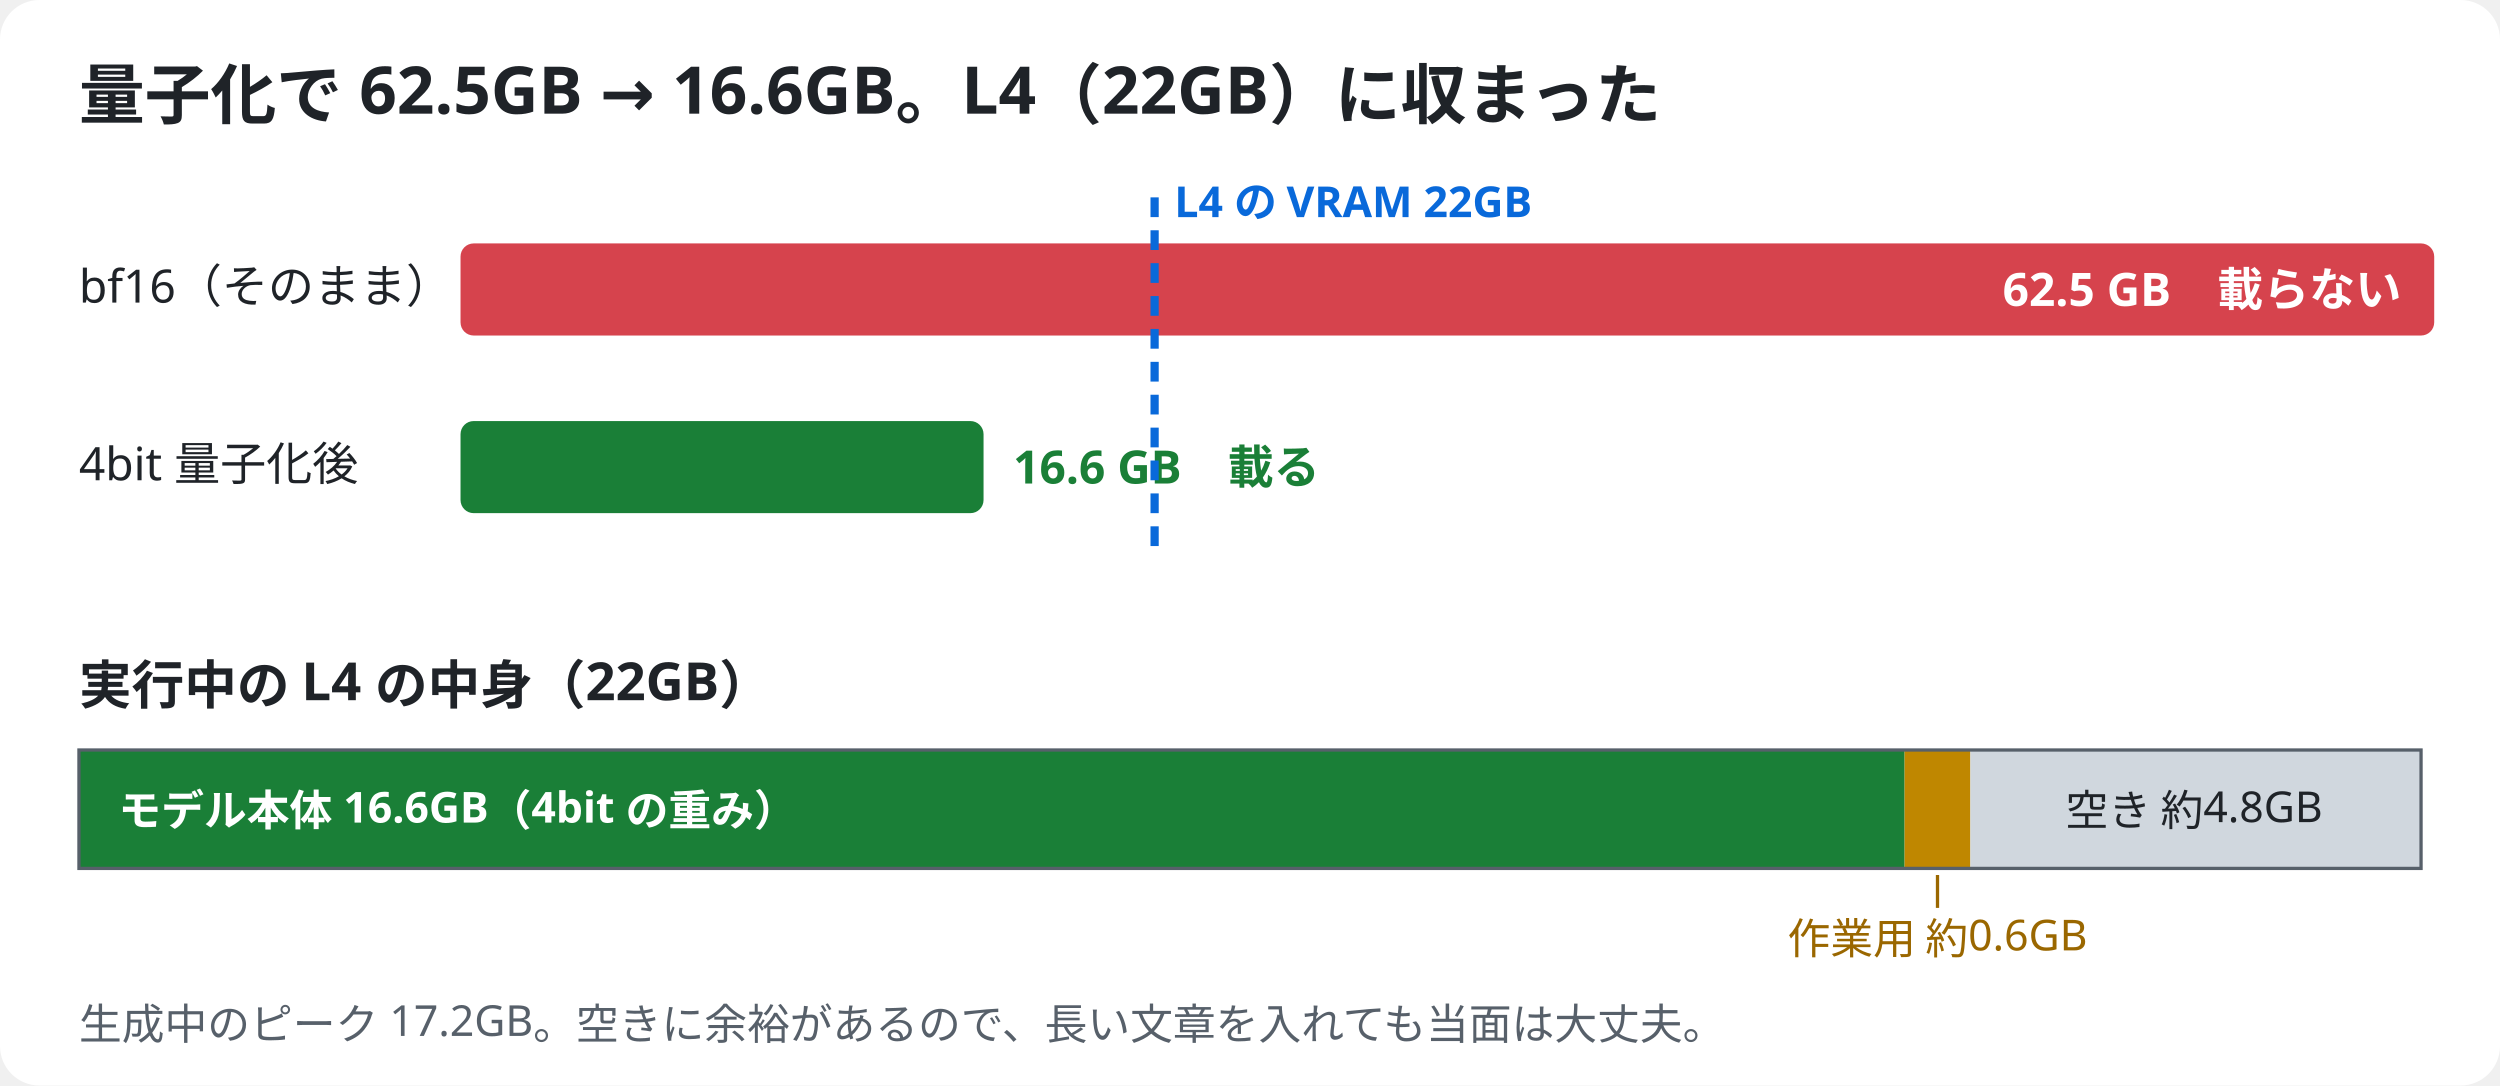
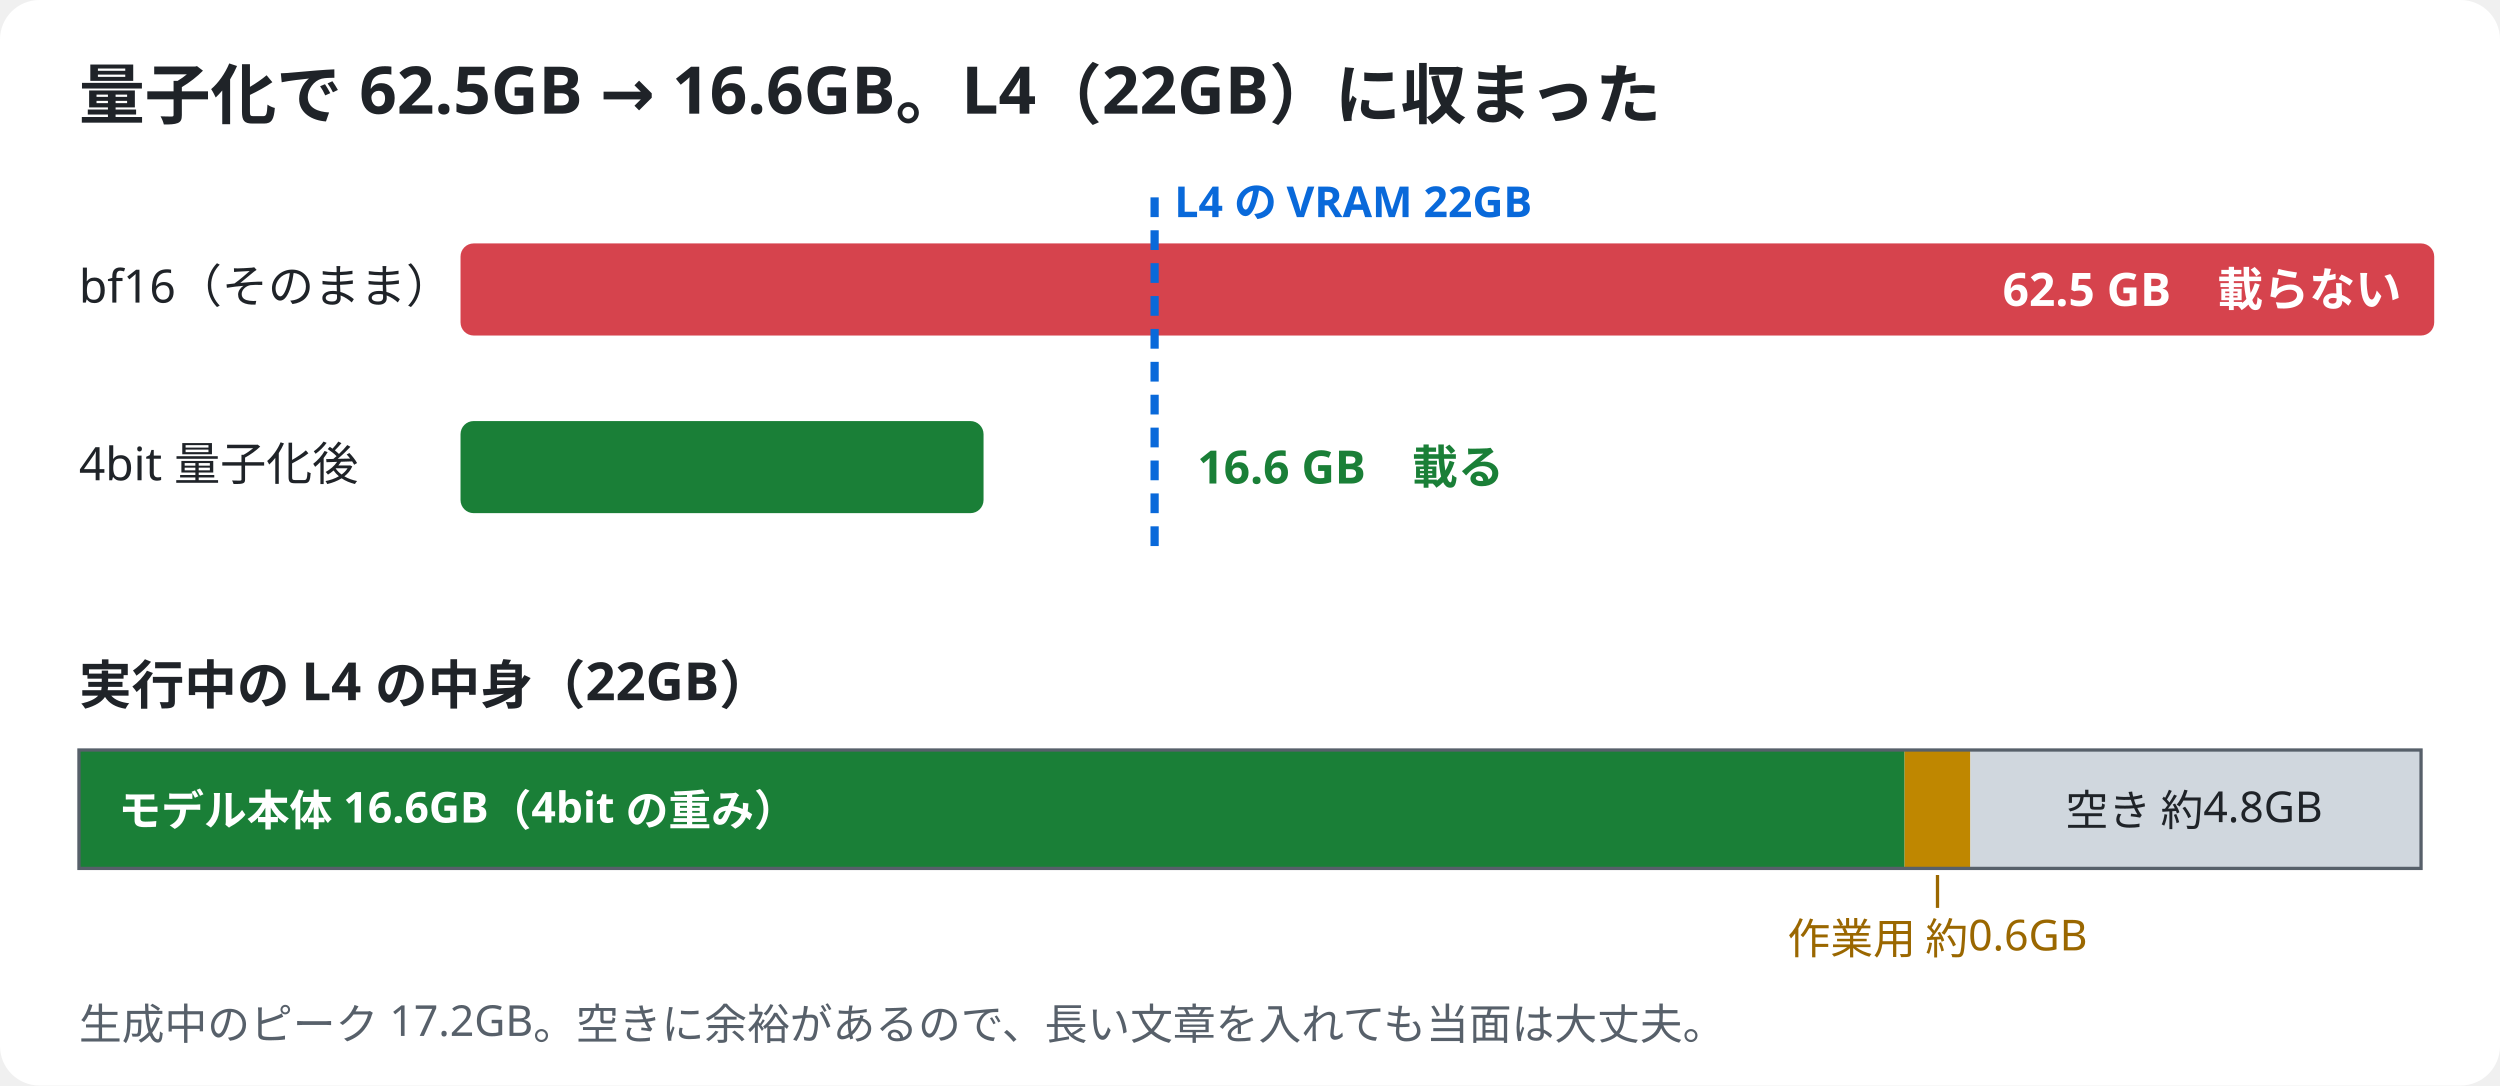
<svg xmlns="http://www.w3.org/2000/svg" viewBox="0 0 760 330" font-family="'Hiragino Sans','Noto Sans JP','Yu Gothic',Meiryo,sans-serif">
  <rect width="760" height="330" rx="12" fill="#ffffff" />
  <text x="24" y="36" font-size="20" font-weight="bold" fill="#1f2328">量子化で 62.5GB → 16.6GB。L4（22GB）に収まった</text>
  <g font-size="14" fill="#1f2328">
    <text x="24" y="92">bf16（そのまま）</text>
    <rect x="140" y="74" width="600" height="28" rx="4" fill="#cf222e" opacity="0.85" />
    <text x="730" y="93" text-anchor="end" fill="#ffffff" font-weight="bold">62.5 GB　載らない</text>
    <text x="24" y="146">4bit 量子化後</text>
    <rect x="140" y="128" width="159" height="28" rx="4" fill="#1a7f37" />
-     <text x="308" y="147" font-weight="bold" fill="#1a7f37">16.6 GB　載る</text>
+     <text x="364" y="147" font-weight="bold" fill="#1a7f37">16.6 GB　載る</text>
  </g>
  <line x1="351" y1="60" x2="351" y2="170" stroke="#0969da" stroke-width="2.5" stroke-dasharray="6 4" />
  <text x="357" y="66" font-size="13" fill="#0969da" font-weight="bold">L4 の VRAM 22GB</text>
  <text x="24" y="214" font-size="16" font-weight="bold" fill="#1f2328">実行中の L4 の中身（22GB）</text>
  <g font-size="13">
    <rect x="24" y="228" width="555" height="36" fill="#1a7f37" />
    <rect x="579" y="228" width="20" height="36" fill="#bf8700" />
    <rect x="599" y="228" width="137" height="36" fill="#d0d7de" />
    <rect x="24" y="228" width="712" height="36" fill="none" stroke="#57606a" />
    <text x="36" y="251" fill="#ffffff" font-weight="bold">モデル本体 16.6GB（4bit の重み）</text>
    <text x="667" y="251" text-anchor="middle" fill="#1f2328">空き 約4.8GB</text>
    <text x="589" y="290" text-anchor="middle" fill="#9a6700">作業用 約0.6GB</text>
    <line x1="589" y1="266" x2="589" y2="276" stroke="#9a6700" />
    <text x="24" y="316" fill="#57606a">生成中のピーク 17.2GB。空きに余裕があるので、長い文章を入れても当面は大丈夫。</text>
  </g>
</svg>
